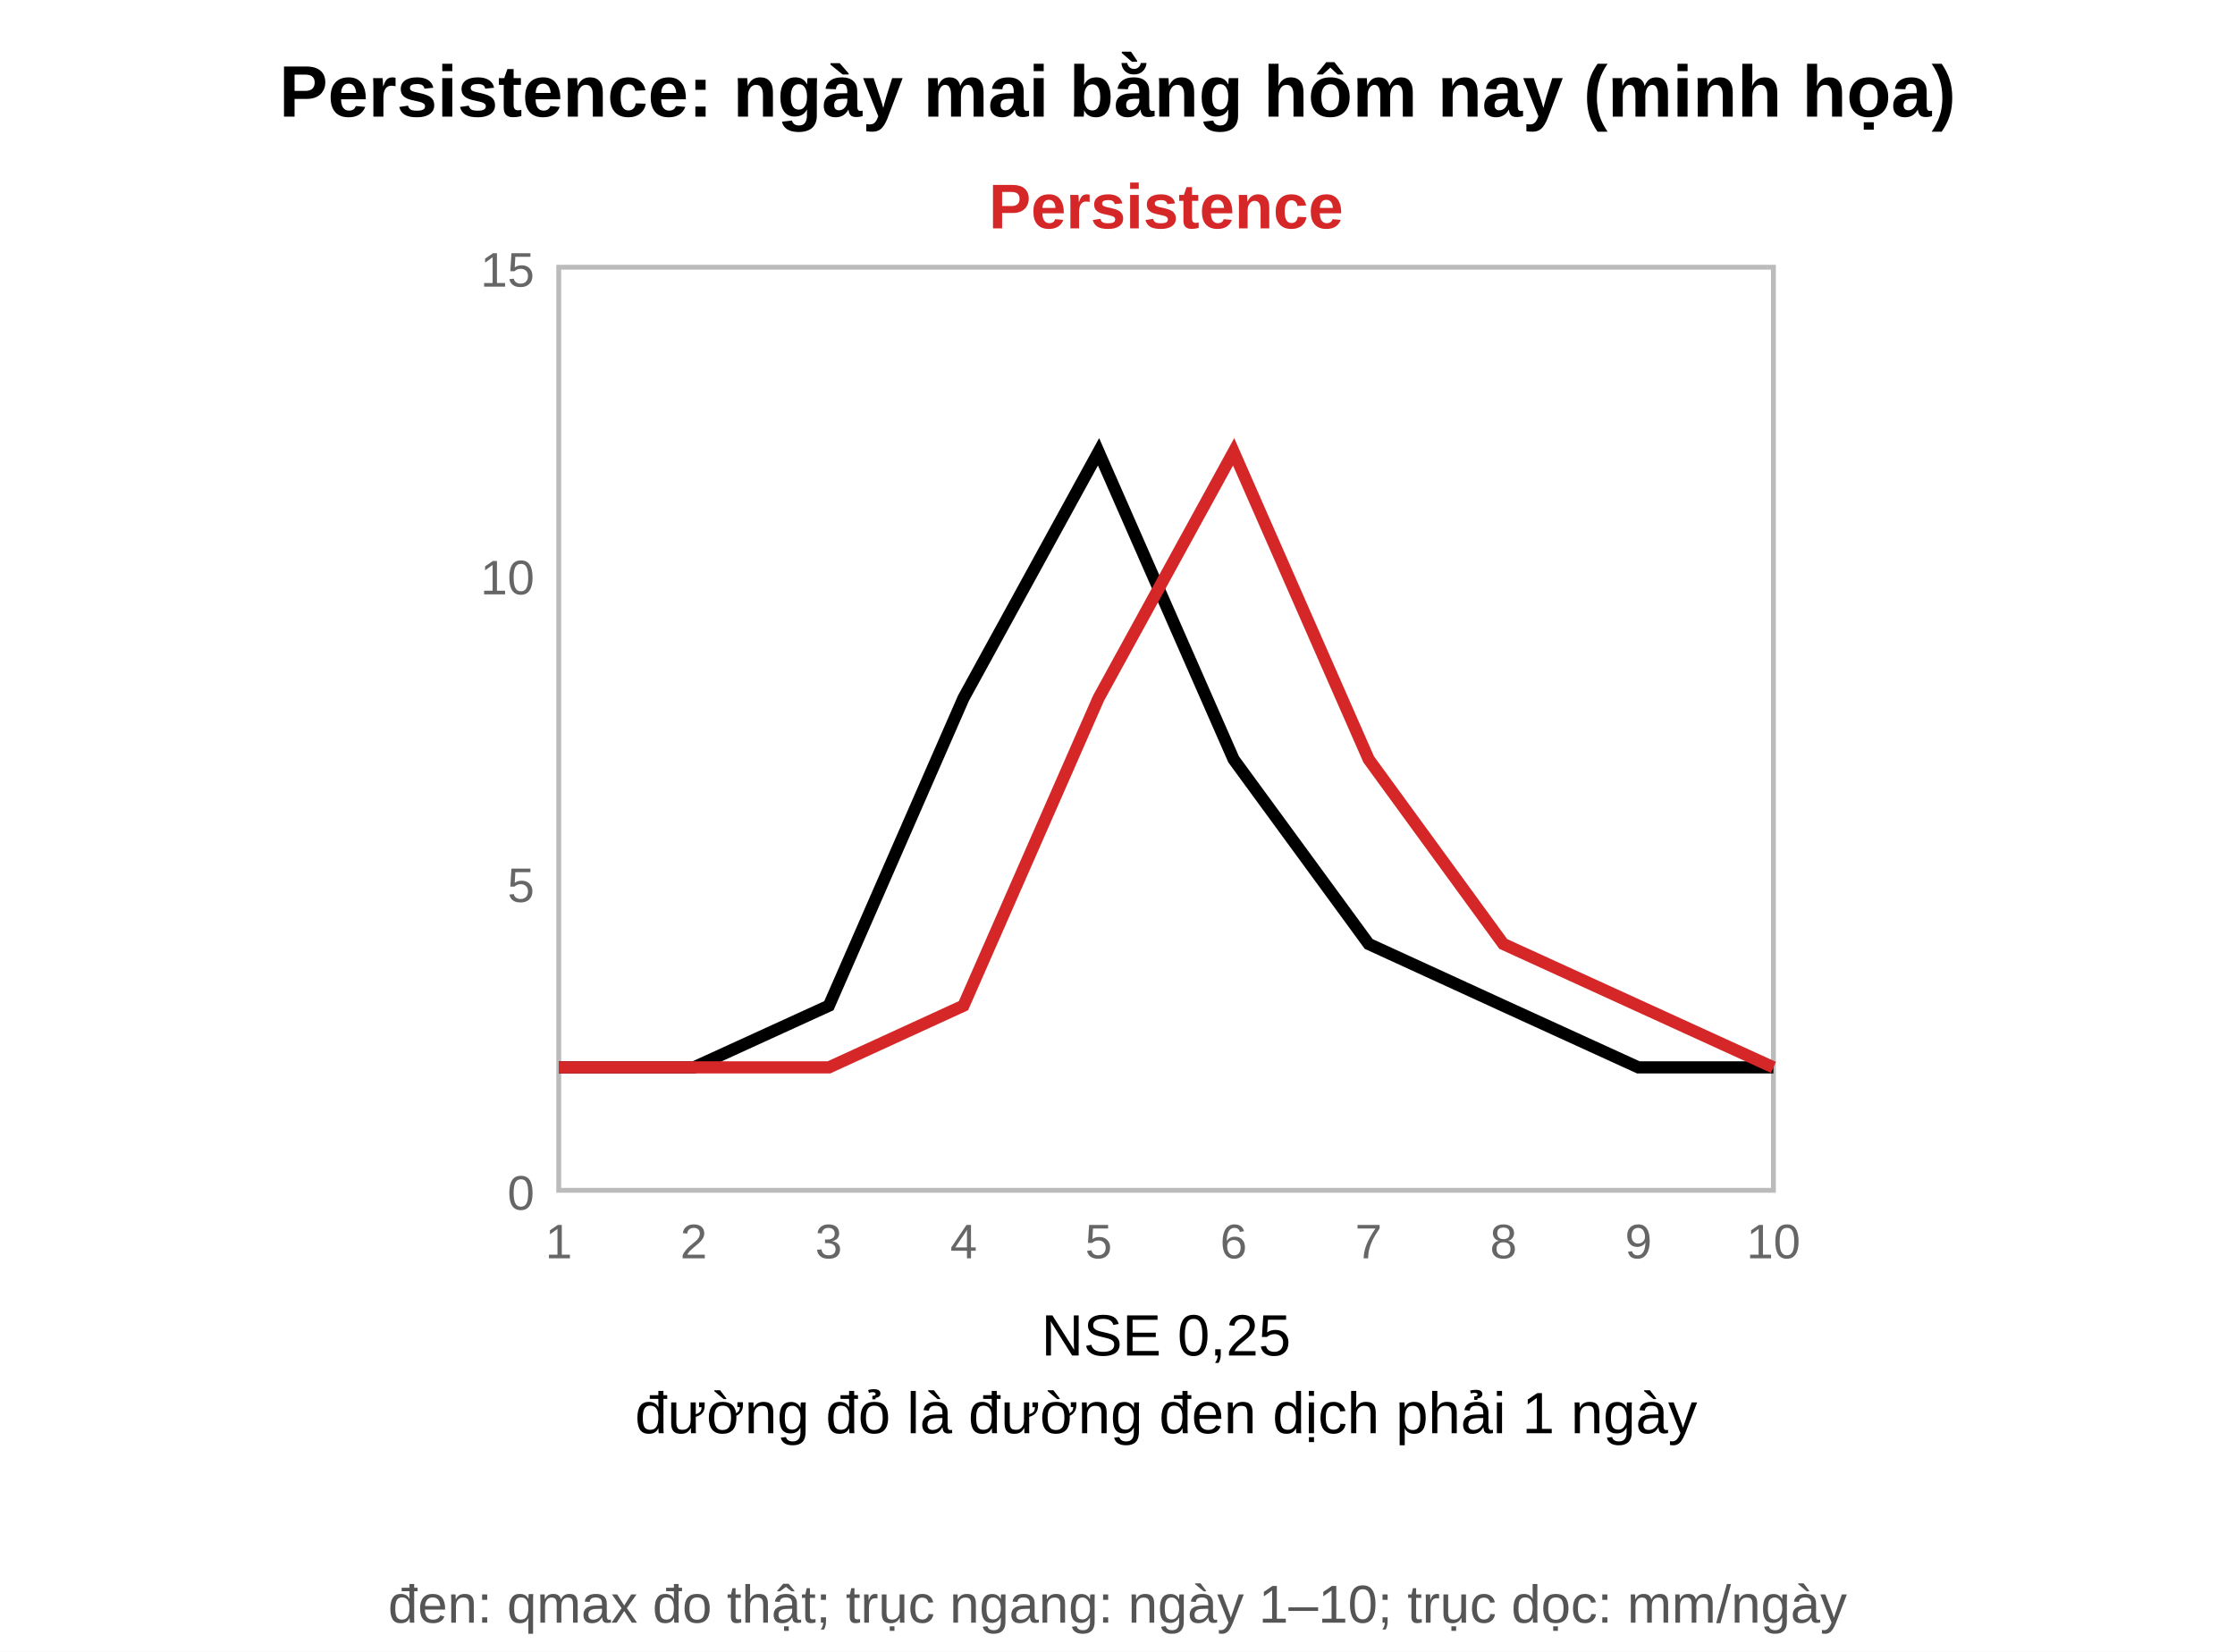
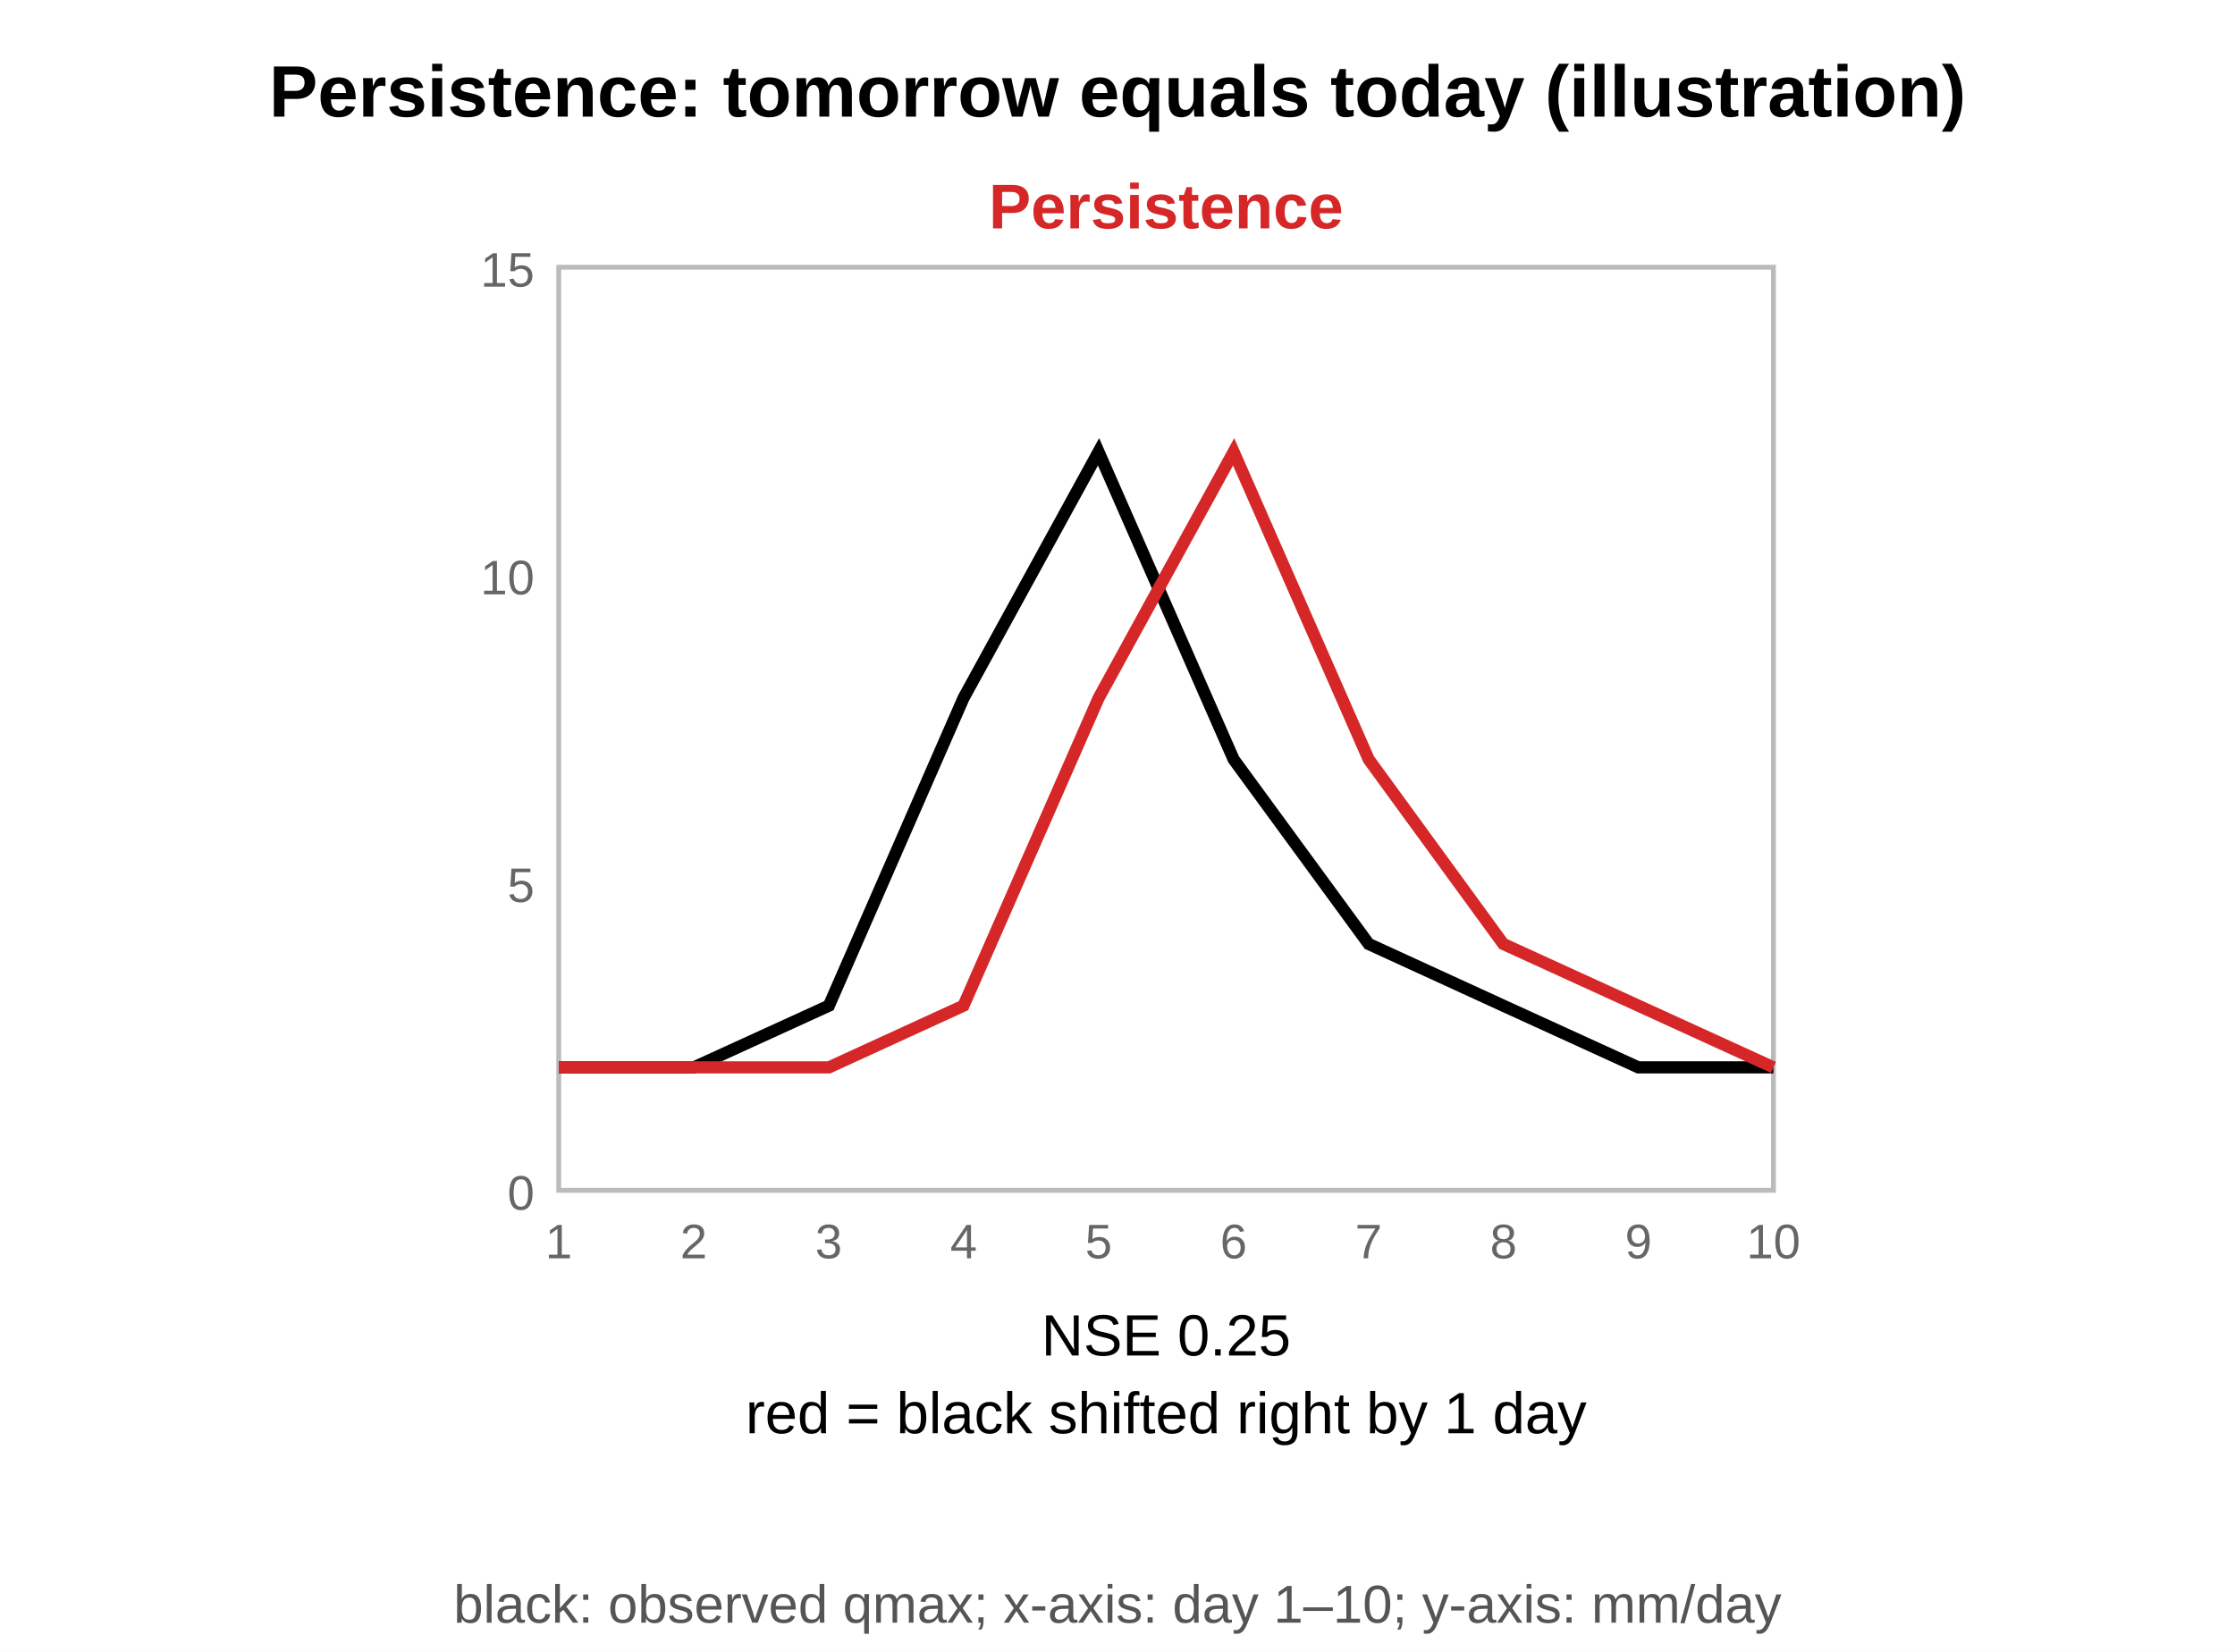
<svg xmlns="http://www.w3.org/2000/svg" width="460" height="340" viewBox="0 0 460 340">
  <rect width="460" height="340" fill="white" />
-   <text x="230.0" y="24" text-anchor="middle" font-size="15" font-weight="bold" font-family="Arial, sans-serif">Persistence: ngày mai bằng hôm nay (minh họa)</text>
+   <text x="230.0" y="24" text-anchor="middle" font-size="15" font-weight="bold" font-family="Arial, sans-serif">Persistence: tomorrow equals today (illustration)</text>
  <rect x="115.0" y="55" width="250" height="190" fill="none" stroke="#bbbbbb" />
  <text x="110.0" y="249.0" text-anchor="end" font-size="10" fill="#666" font-family="Arial, sans-serif">0</text>
  <text x="110.0" y="185.667" text-anchor="end" font-size="10" fill="#666" font-family="Arial, sans-serif">5</text>
  <text x="110.0" y="122.333" text-anchor="end" font-size="10" fill="#666" font-family="Arial, sans-serif">10</text>
  <text x="110.0" y="59.0" text-anchor="end" font-size="10" fill="#666" font-family="Arial, sans-serif">15</text>
  <text x="115.0" y="259" text-anchor="middle" font-size="10" fill="#666" font-family="Arial, sans-serif">1</text>
  <text x="142.778" y="259" text-anchor="middle" font-size="10" fill="#666" font-family="Arial, sans-serif">2</text>
  <text x="170.556" y="259" text-anchor="middle" font-size="10" fill="#666" font-family="Arial, sans-serif">3</text>
  <text x="198.333" y="259" text-anchor="middle" font-size="10" fill="#666" font-family="Arial, sans-serif">4</text>
  <text x="226.111" y="259" text-anchor="middle" font-size="10" fill="#666" font-family="Arial, sans-serif">5</text>
  <text x="253.889" y="259" text-anchor="middle" font-size="10" fill="#666" font-family="Arial, sans-serif">6</text>
  <text x="281.667" y="259" text-anchor="middle" font-size="10" fill="#666" font-family="Arial, sans-serif">7</text>
  <text x="309.444" y="259" text-anchor="middle" font-size="10" fill="#666" font-family="Arial, sans-serif">8</text>
  <text x="337.222" y="259" text-anchor="middle" font-size="10" fill="#666" font-family="Arial, sans-serif">9</text>
  <text x="365.0" y="259" text-anchor="middle" font-size="10" fill="#666" font-family="Arial, sans-serif">10</text>
  <polyline points="115.0,219.7 142.8,219.7 170.6,207.0 198.3,143.7 226.1,93.0 253.9,156.3 281.7,194.3 309.4,207.0 337.2,219.7 365.0,219.7" fill="none" stroke="black" stroke-width="2.5" />
  <polyline points="115.0,219.7 142.8,219.7 170.6,219.7 198.3,207.0 226.1,143.7 253.9,93.0 281.7,156.3 309.4,194.3 337.2,207.0 365.0,219.7" fill="none" stroke="#d62728" stroke-width="2.5" />
  <text x="240.0" y="47" text-anchor="middle" font-size="13" font-weight="bold" fill="#d62728" font-family="Arial, sans-serif">Persistence</text>
-   <text x="240.0" y="279" text-anchor="middle" font-size="12" font-family="Arial, sans-serif">NSE 0,25</text>
-   <text x="240.0" y="295" text-anchor="middle" font-size="12" font-family="Arial, sans-serif">đường đỏ là đường đen dịch phải 1 ngày</text>
-   <text x="230.0" y="334" text-anchor="middle" font-size="11" fill="#555" font-family="Arial, sans-serif">đen: qmax đo thật; trục ngang: ngày 1–10; trục dọc: mm/ngày</text>
+   <text x="240.0" y="279" text-anchor="middle" font-size="12" font-family="Arial, sans-serif">NSE 0.25</text>
+   <text x="240.0" y="295" text-anchor="middle" font-size="12" font-family="Arial, sans-serif">red = black shifted right by 1 day</text>
+   <text x="230.0" y="334" text-anchor="middle" font-size="11" fill="#555" font-family="Arial, sans-serif">black: observed qmax; x-axis: day 1–10; y-axis: mm/day</text>
</svg>
